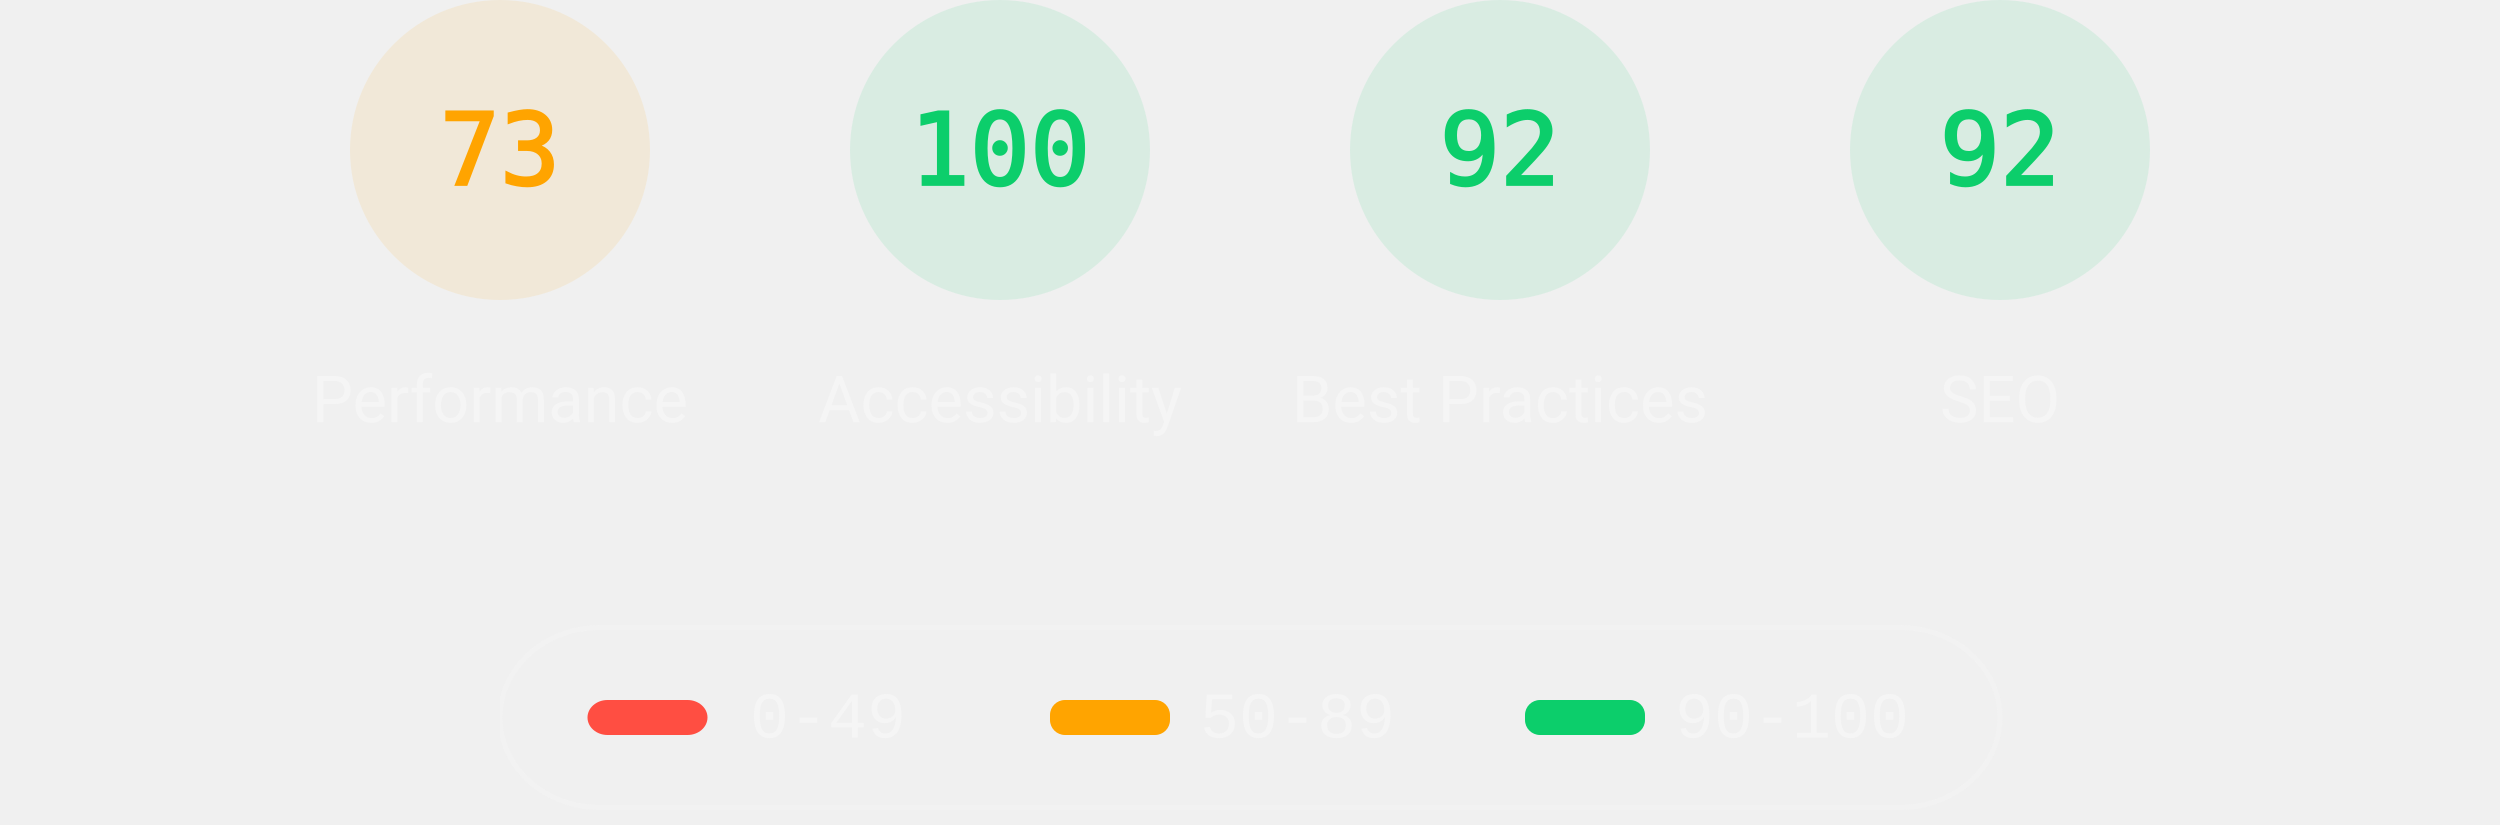
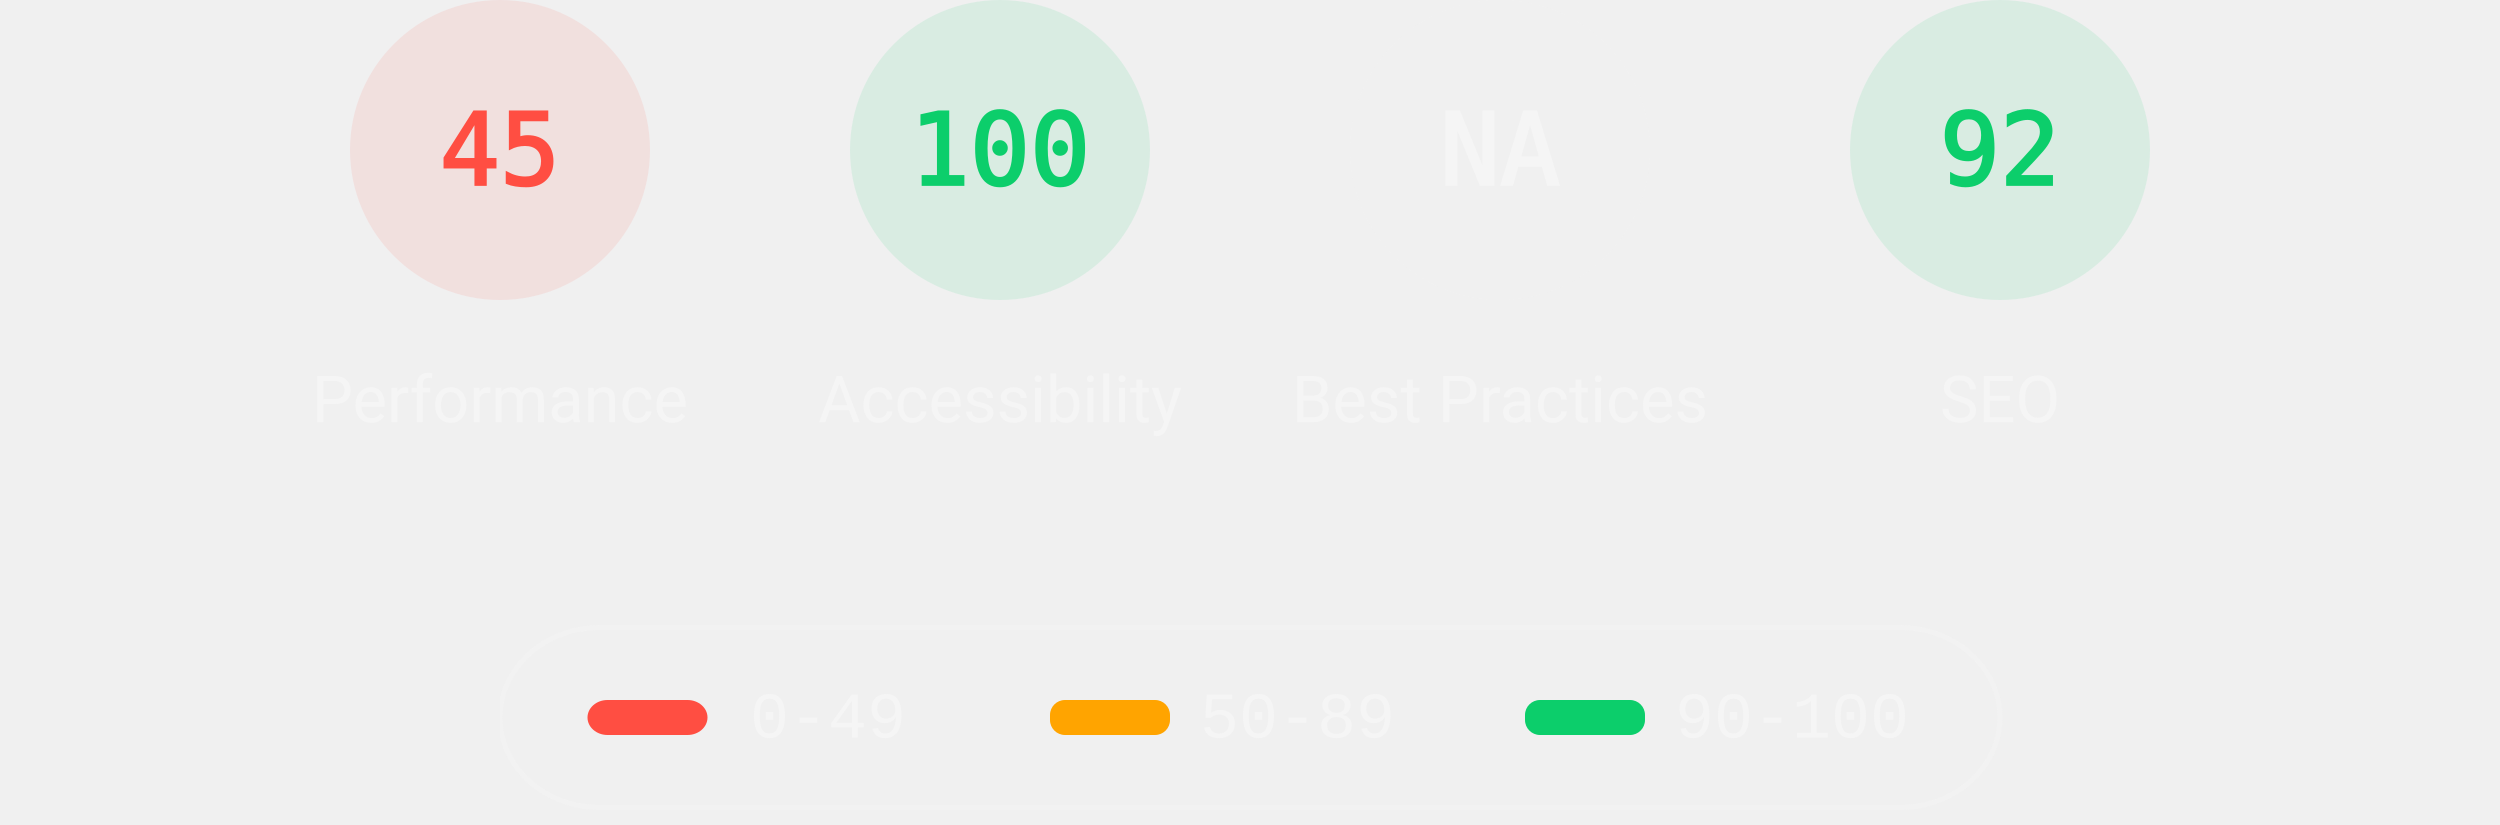
<svg xmlns="http://www.w3.org/2000/svg" class="theme--dark" fill="none" width="1000" height="330">
  <style>
			.gauge-base {
				opacity: 0.1
			}

			.gauge-arc {
				fill: none;
				animation-delay: 250ms;
				stroke-linecap: round;
				transform: rotate(-90deg);
				transform-origin: 100px 60px;
				animation: load-gauge 1s ease forwards
			}

			.guage-text {
				font-size: 40px;
				font-family: monospace;
				text-align: center
			}

			.guage-red {
				color: #ff4e42;
				fill: #ff4e42;
				stroke: #ff4e42
			}
			.guage-orange {
				color: #ffa400;
				fill: #ffa400;
				stroke: #ffa400
			}
			.guage-green {
				color: #0cce6b;
				fill: #0cce6b;
				stroke: #0cce6b
			}
			.theme--agnostic .guage-undefined {
				color: #5c5c5c;
				fill: #5c5c5c;
				stroke: #5c5c5c
			}
			.theme--light .guage-undefined {
				color: #1e1e1e;
				fill: #1e1e1e;
				stroke: #1e1e1e
			}
			.theme--dark .guage-undefined {
				color: #f5f5f5;
				fill: #f5f5f5;
				stroke: #f5f5f5
			}

			.guage-title {
				stroke: none;
				font-size: 26px;
				line-height: 26px;
				font-family: Roboto, Halvetica, Arial, sans-serif
			}
			.metric.guage-title {
				font-family: 'Courier New', Courier, monospace
			}
			.theme--agnostic .guage-title {
				color: #737373;
				fill: #737373
			}
			.theme--light .guage-title {
				color: #212121;
				fill: #212121
			}
			.theme--dark .guage-title {
				color: #f5f5f5;
				fill: #f5f5f5
			}

			@keyframes load-gauge {
				from {
					stroke-dasharray: 0 352.858
				}
			}
			.lh-gauge--pwa__disc {
				fill: #e0e0e0
			}
			.lh-gauge--pwa__logo {
				position: relative;
				fill: #b0b0b0
			}
			.lh-gauge--pwa__invisible {
				display: none
			}
			.lh-gauge--pwa__visible {
				display: inline
			}
			.guage-invisible {
				display: none
			}
			.lh-gauge--pwa__logo--primary-color {
				fill: #304ffe
			}
			.theme--agnostic .lh-gauge--pwa__logo--secondary-color {
				fill: #787878
			}
			.theme--light .lh-gauge--pwa__logo--secondary-color {
				fill: #3d3d3d
			}
			.theme--dark .lh-gauge--pwa__logo--secondary-color {
				fill: #d8b6b6
			}
			.theme--light #svg_2 {
				stroke: #00000022
			}
			.theme--agnostic #svg_2 {
				stroke: #616161
			}
			.theme--light #svg_2 {
				stroke: #00000022
			}
			.theme--dark #svg_2 {
				stroke: #f5f5f566
			}
		</style>
-   <svg class="guage-div guage-perf guage-orange" viewBox="0 0 200 200" width="200" height="200" x="100" y="0">
-     <circle class="gauge-base" r="56" cx="100" cy="60" stroke-width="8" />
-     <circle class="gauge-arc guage-arc-1" r="56" cx="100" cy="60" stroke-width="8" style="stroke-dasharray: 256.856, 351.858;" />
-     <text class="guage-text" x="100px" y="60px" alignment-baseline="central" dominant-baseline="central" text-anchor="middle">73</text>
+   <svg class="guage-div guage-perf guage-red" viewBox="0 0 200 200" width="200" height="200" x="100" y="0">
+     <circle class="gauge-base" r="56" cx="100" cy="60" stroke-width="8" />
+     <circle class="gauge-arc guage-arc-1" r="56" cx="100" cy="60" stroke-width="8" style="stroke-dasharray: 158.336, 351.858;" />
+     <text class="guage-text" x="100px" y="60px" alignment-baseline="central" dominant-baseline="central" text-anchor="middle">45</text>
    <text class="guage-title" x="100px" y="160px" alignment-baseline="central" dominant-baseline="central" text-anchor="middle">Performance</text>
  </svg>
  <svg class="guage-div guage-acc guage-green" viewBox="0 0 200 200" width="200" height="200" x="300" y="0">
    <circle class="gauge-base" r="56" cx="100" cy="60" stroke-width="8" />
    <circle class="gauge-arc guage-arc-2" r="56" cx="100" cy="60" stroke-width="8" style="stroke-dasharray: 351.858, 351.858;" />
    <text class="guage-text" x="100px" y="60px" alignment-baseline="central" dominant-baseline="central" text-anchor="middle">100</text>
    <text class="guage-title" x="100px" y="160px" alignment-baseline="central" dominant-baseline="central" text-anchor="middle">Accessibility</text>
  </svg>
-   <svg class="guage-div guage-best guage-green" viewBox="0 0 200 200" width="200" height="200" x="500" y="0">
-     <circle class="gauge-base" r="56" cx="100" cy="60" stroke-width="8" />
-     <circle class="gauge-arc guage-arc-3" r="56" cx="100" cy="60" stroke-width="8" style="stroke-dasharray: 323.709, 351.858;" />
-     <text class="guage-text" x="100px" y="60px" alignment-baseline="central" dominant-baseline="central" text-anchor="middle">92</text>
+   <svg class="guage-div guage-best guage-undefined" viewBox="0 0 200 200" width="200" height="200" x="500" y="0">
+     <circle class="gauge-base" r="56" cx="100" cy="60" stroke-width="8" />
+     <circle class="gauge-arc guage-arc-3" r="56" cx="100" cy="60" stroke-width="8" style="stroke-dasharray: 351.858, 351.858;" />
+     <text class="guage-text" x="100px" y="60px" alignment-baseline="central" dominant-baseline="central" text-anchor="middle">NA</text>
    <text class="guage-title" x="100px" y="160px" alignment-baseline="central" dominant-baseline="central" text-anchor="middle">Best Practices</text>
  </svg>
  <svg class="guage-div guage-seo guage-green" viewBox="0 0 200 200" width="200" height="200" x="700" y="0">
    <circle class="gauge-base" r="56" cx="100" cy="60" stroke-width="8" />
    <circle class="gauge-arc guage-arc-4" r="56" cx="100" cy="60" stroke-width="8" style="stroke-dasharray: 323.709, 351.858;" />
    <text class="guage-text" x="100px" y="60px" alignment-baseline="central" dominant-baseline="central" text-anchor="middle">92</text>
    <text class="guage-title" x="100px" y="160px" alignment-baseline="central" dominant-baseline="central" text-anchor="middle">SEO</text>
  </svg>
  <svg class="guage-div guage-pwa guage-invisible" viewBox="0 0 200 200" width="200" height="200" x="900" y="0">
    <svg viewBox="0 0 60 60" width="112" height="112" x="44" y="4">
      <defs>
        <linearGradient id="lh-gauge--pwa__check-circle__gradient-0" x1="50%" y1="0%" x2="50%" y2="100%">
          <stop stop-color="#00C852" offset="0%" />
          <stop stop-color="#009688" offset="100%" />
        </linearGradient>
        <linearGradient id="lh-gauge--pwa__installable__shadow-gradient-0" x1="76.056%" x2="24.111%" y1="82.995%" y2="24.735%">
          <stop stop-color="#A5D6A7" offset="0%" />
          <stop stop-color="#80CBC4" offset="100%" />
        </linearGradient>
        <linearGradient id="lh-gauge--pwa__fast-reliable__shadow-gradient-0" x1="76.056%" y1="82.995%" x2="25.678%" y2="26.493%">
          <stop stop-color="#64B5F6" offset="0%" />
          <stop stop-color="#2979FF" offset="100%" />
        </linearGradient>
        <g id="lh-gauge--pwa__fast-reliable-badge-0">
          <circle fill="#FFFFFF" cx="10" cy="10" r="10" />
          <path fill="#304FFE" d="M10 3.58l5.25 2.34v3.5c0 3.23-2.24 6.26-5.25 7-3.01-.74-5.25-3.77-5.25-7v-3.5L10 3.58zm-.47 10.74l2.76-4.83.03-.07c.04-.08 0-.24-.22-.24h-1.64l.47-3.26h-.47l-2.7 4.77c-.02.01.05-.1-.04.05-.09.16-.1.31.18.31h1.63l-.47 3.27h.47z" />
        </g>
        <g id="lh-gauge--pwa__installable-badge-0">
          <circle fill="#FFFFFF" cx="10" cy="10" r="10" />
          <path fill="#009688" d="M10 4.167A5.835 5.835 0 0 0 4.167 10 5.835 5.835 0 0 0 10 15.833 5.835 5.835 0 0 0 15.833 10 5.835 5.835 0 0 0 10 4.167zm2.917 6.416h-2.334v2.334H9.417v-2.334H7.083V9.417h2.334V7.083h1.166v2.334h2.334v1.166z" />
        </g>
      </defs>
      <g stroke="none" fill-rule="nonzero">
        <circle class="lh-gauge--pwa__disc" cx="30" cy="30" r="30" />
        <g class="lh-gauge--pwa__logo">
          <path d="M35.66 19.39l.7-1.75h2L37.4 15 38.6 12l3.4 9h-2.51l-.58-1.61z" />
          <path d="M33.52 21l3.65-9h-2.42l-2.5 5.82L30.5 12h-1.86l-1.9 5.82-1.35-2.65-1.21 3.72L25.4 21h2.38l1.72-5.2 1.64 5.2z" />
          <path fill-rule="nonzero" d="M20.3 17.91h1.48c.45 0 .85-.05 1.2-.15l.39-1.18 1.07-3.3a2.64 2.64 0 0 0-.28-.37c-.55-.6-1.36-.91-2.42-.91H18v9h2.3V17.9zm1.96-3.84c.22.22.33.5.33.87 0 .36-.1.65-.29.87-.2.23-.59.35-1.15.35h-.86v-2.41h.87c.52 0 .89.1 1.1.32z" />
        </g>
        <rect class="lh-gauge--pwa__component lh-gauge--pwa__na-line lh-gauge--pwa__invisible" fill="#FFFFFF" x="20" y="32" width="20" height="4" rx="2" />
        <g class="lh-gauge--pwa__component lh-gauge--pwa__fast-reliable-badge lh-gauge--pwa__invisible" transform="translate(20, 29)">
          <path fill="url(#lh-gauge--pwa__fast-reliable__shadow-gradient-0)" d="M33.63 19.49A30 30 0 0 1 16.2 30.36L3 17.14 17.14 3l16.49 16.49z" />
          <use href="#lh-gauge--pwa__fast-reliable-badge-0" />
        </g>
        <g class="lh-gauge--pwa__component lh-gauge--pwa__installable-badge lh-gauge--pwa__invisible" transform="translate(20, 29)">
          <path fill="url(#lh-gauge--pwa__installable__shadow-gradient-0)" d="M33.629 19.487c-4.272 5.453-10.391 9.39-17.415 10.869L3 17.142 17.142 3 33.63 19.487z" />
          <use href="#lh-gauge--pwa__installable-badge-0" />
        </g>
        <g class="lh-gauge--pwa__component lh-gauge--pwa__fast-reliable-installable-badges lh-gauge--pwa__invisible">
          <g transform="translate(8, 29)">
            <path fill="url(#lh-gauge--pwa__fast-reliable__shadow-gradient-0)" d="M16.321 30.463L3 17.143 17.142 3l22.365 22.365A29.864 29.864 0 0 1 22 31c-1.942 0-3.84-.184-5.679-.537z" />
            <use href="#lh-gauge--pwa__fast-reliable-badge-0" />
          </g>
          <g transform="translate(32, 29)">
            <path fill="url(#lh-gauge--pwa__installable__shadow-gradient-0)" d="M25.982 11.84a30.107 30.107 0 0 1-13.08 15.203L3 17.143 17.142 3l8.84 8.84z" />
            <use href="#lh-gauge--pwa__installable-badge-0" />
          </g>
        </g>
        <g class="lh-gauge--pwa__component lh-gauge--pwa__check-circle lh-gauge--pwa__invisible" transform="translate(18, 28)">
          <circle fill="#FFFFFF" cx="12" cy="12" r="12" />
          <path fill="url(#lh-gauge--pwa__check-circle__gradient-0)" d="M12 2a10 10 0 1 0 0 20 10 10 0 0 0 0-20zm-2 15l-5-5 1.41-1.41L10 14.17l7.59-7.59L19 8l-9 9z" />
        </g>
      </g>
    </svg>
    <text class="guage-title" y="160px" alignment-baseline="central" dominant-baseline="central" text-anchor="middle">
      <tspan x="100px" dy="-6px">Progressive</tspan>
      <tspan x="100px" dy="30px">Web App</tspan>
    </text>
  </svg>
  <svg width="604" height="76" x="200" y="250">
    <g>
      <rect fill="none" id="canvas_background" height="80" width="604" y="-1" x="-1" />
      <g display="none" overflow="visible" y="0" x="0" height="100%" width="100%" id="canvasGrid">
        <rect fill="url(#gridpattern)" stroke-width="0" y="0" x="0" height="100%" width="100%" />
      </g>
    </g>
    <g>
      <rect fill-opacity="0" stroke-width="2" rx="40" id="svg_2" height="72" width="600" y="1" x="0" fill="#000000" />
      <rect stroke="#000" rx="8" id="svg_3" height="14" width="48" y="30" x="35" stroke-opacity="null" stroke-width="0" fill="#ff4e42" />
      <rect stroke="#000" rx="6" id="svg_4" height="14" width="48" y="30" x="220" stroke-opacity="null" stroke-width="0" fill="#ffa400" />
      <rect stroke="#000" rx="6" id="svg_5" height="14" width="48" y="30" x="410" stroke-opacity="null" stroke-width="0" fill="#0cce6b" />
      <text class="metric guage-title" xml:space="preserve" text-anchor="start" font-size="26" id="svg_6" y="45" x="100" stroke-opacity="null" stroke-width="0" stroke="#000">0-49</text>
      <text class="metric guage-title" xml:space="preserve" text-anchor="start" font-size="26" id="svg_7" y="45" x="280" stroke-opacity="null" stroke-width="0" stroke="#000">50-89</text>
      <text class="metric guage-title" xml:space="preserve" text-anchor="start" font-size="26" id="svg_8" y="45" x="470" stroke-opacity="null" stroke-width="0" stroke="#000">90-100</text>
    </g>
  </svg>
</svg>
